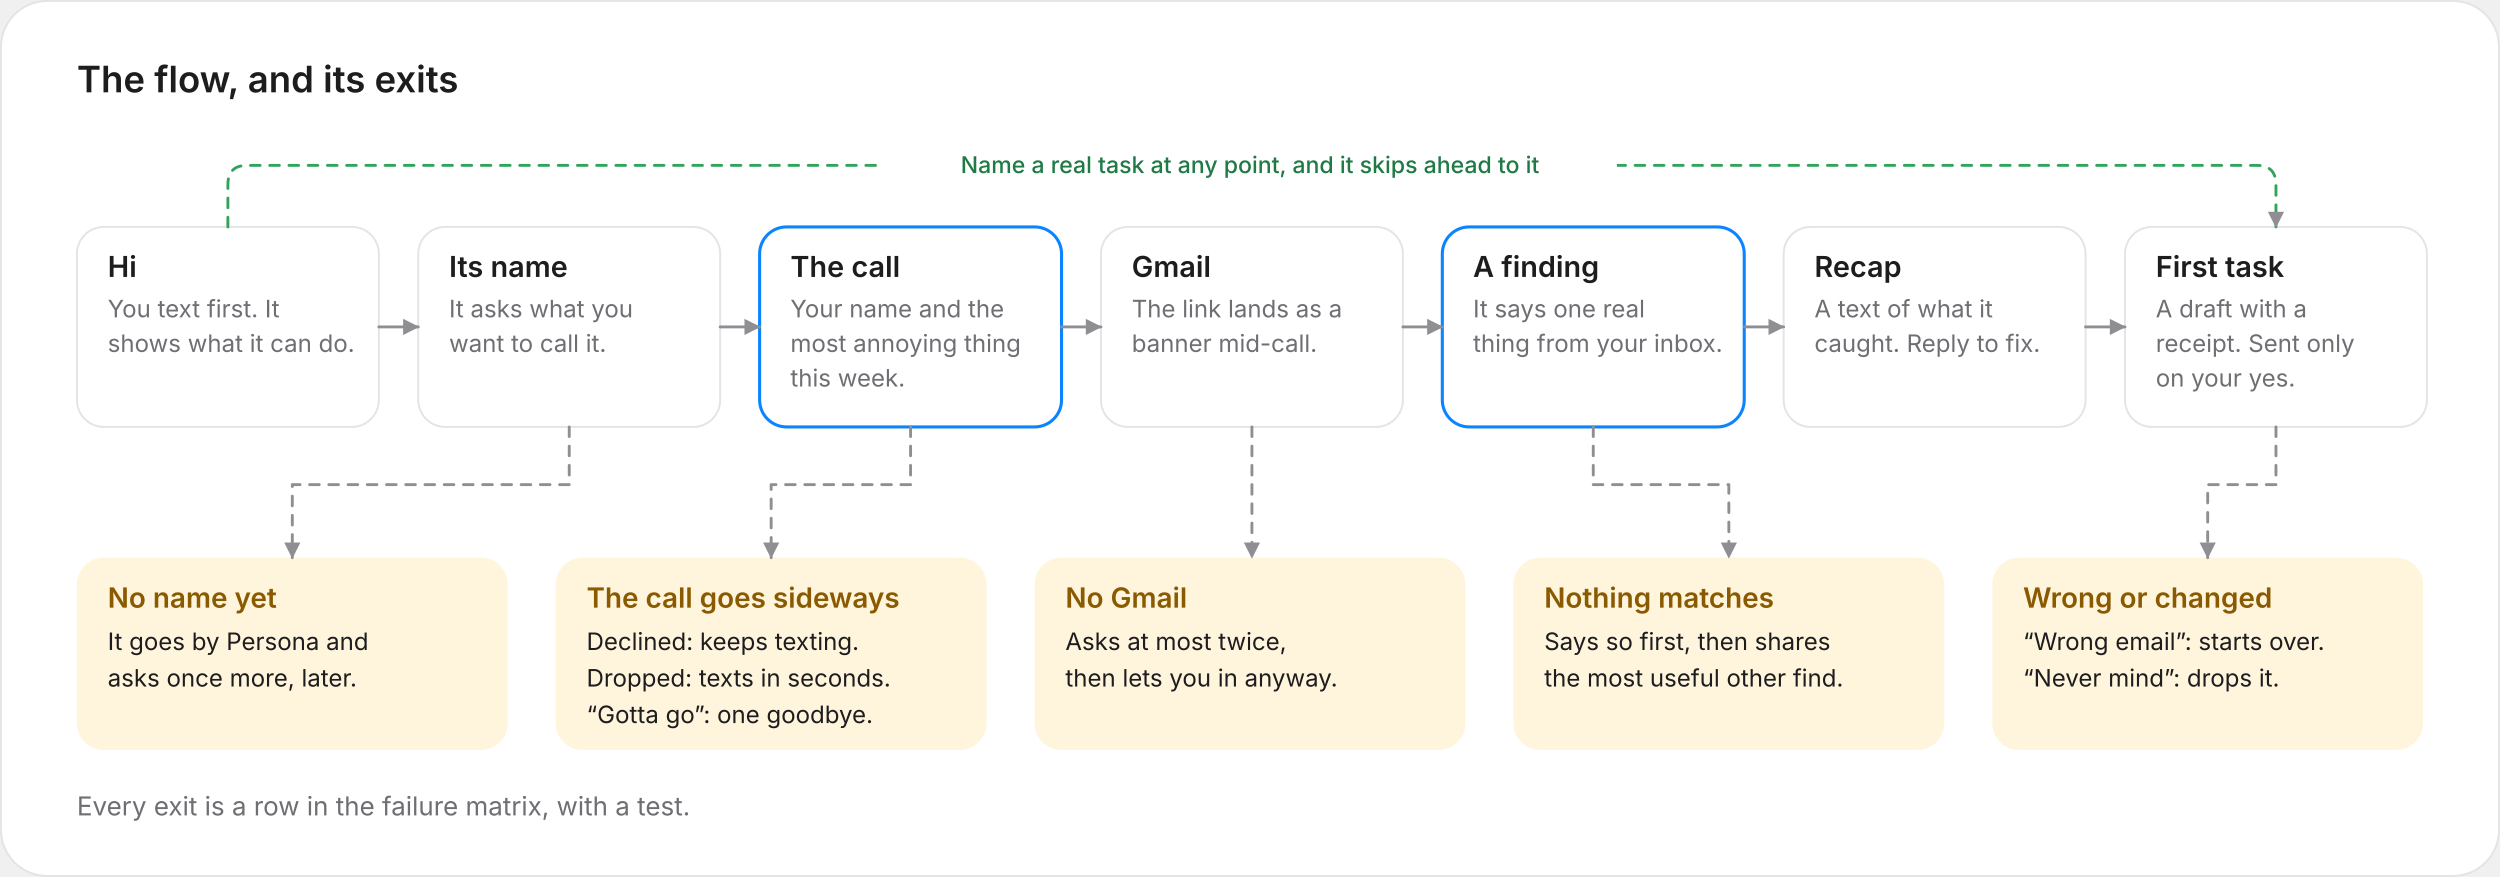
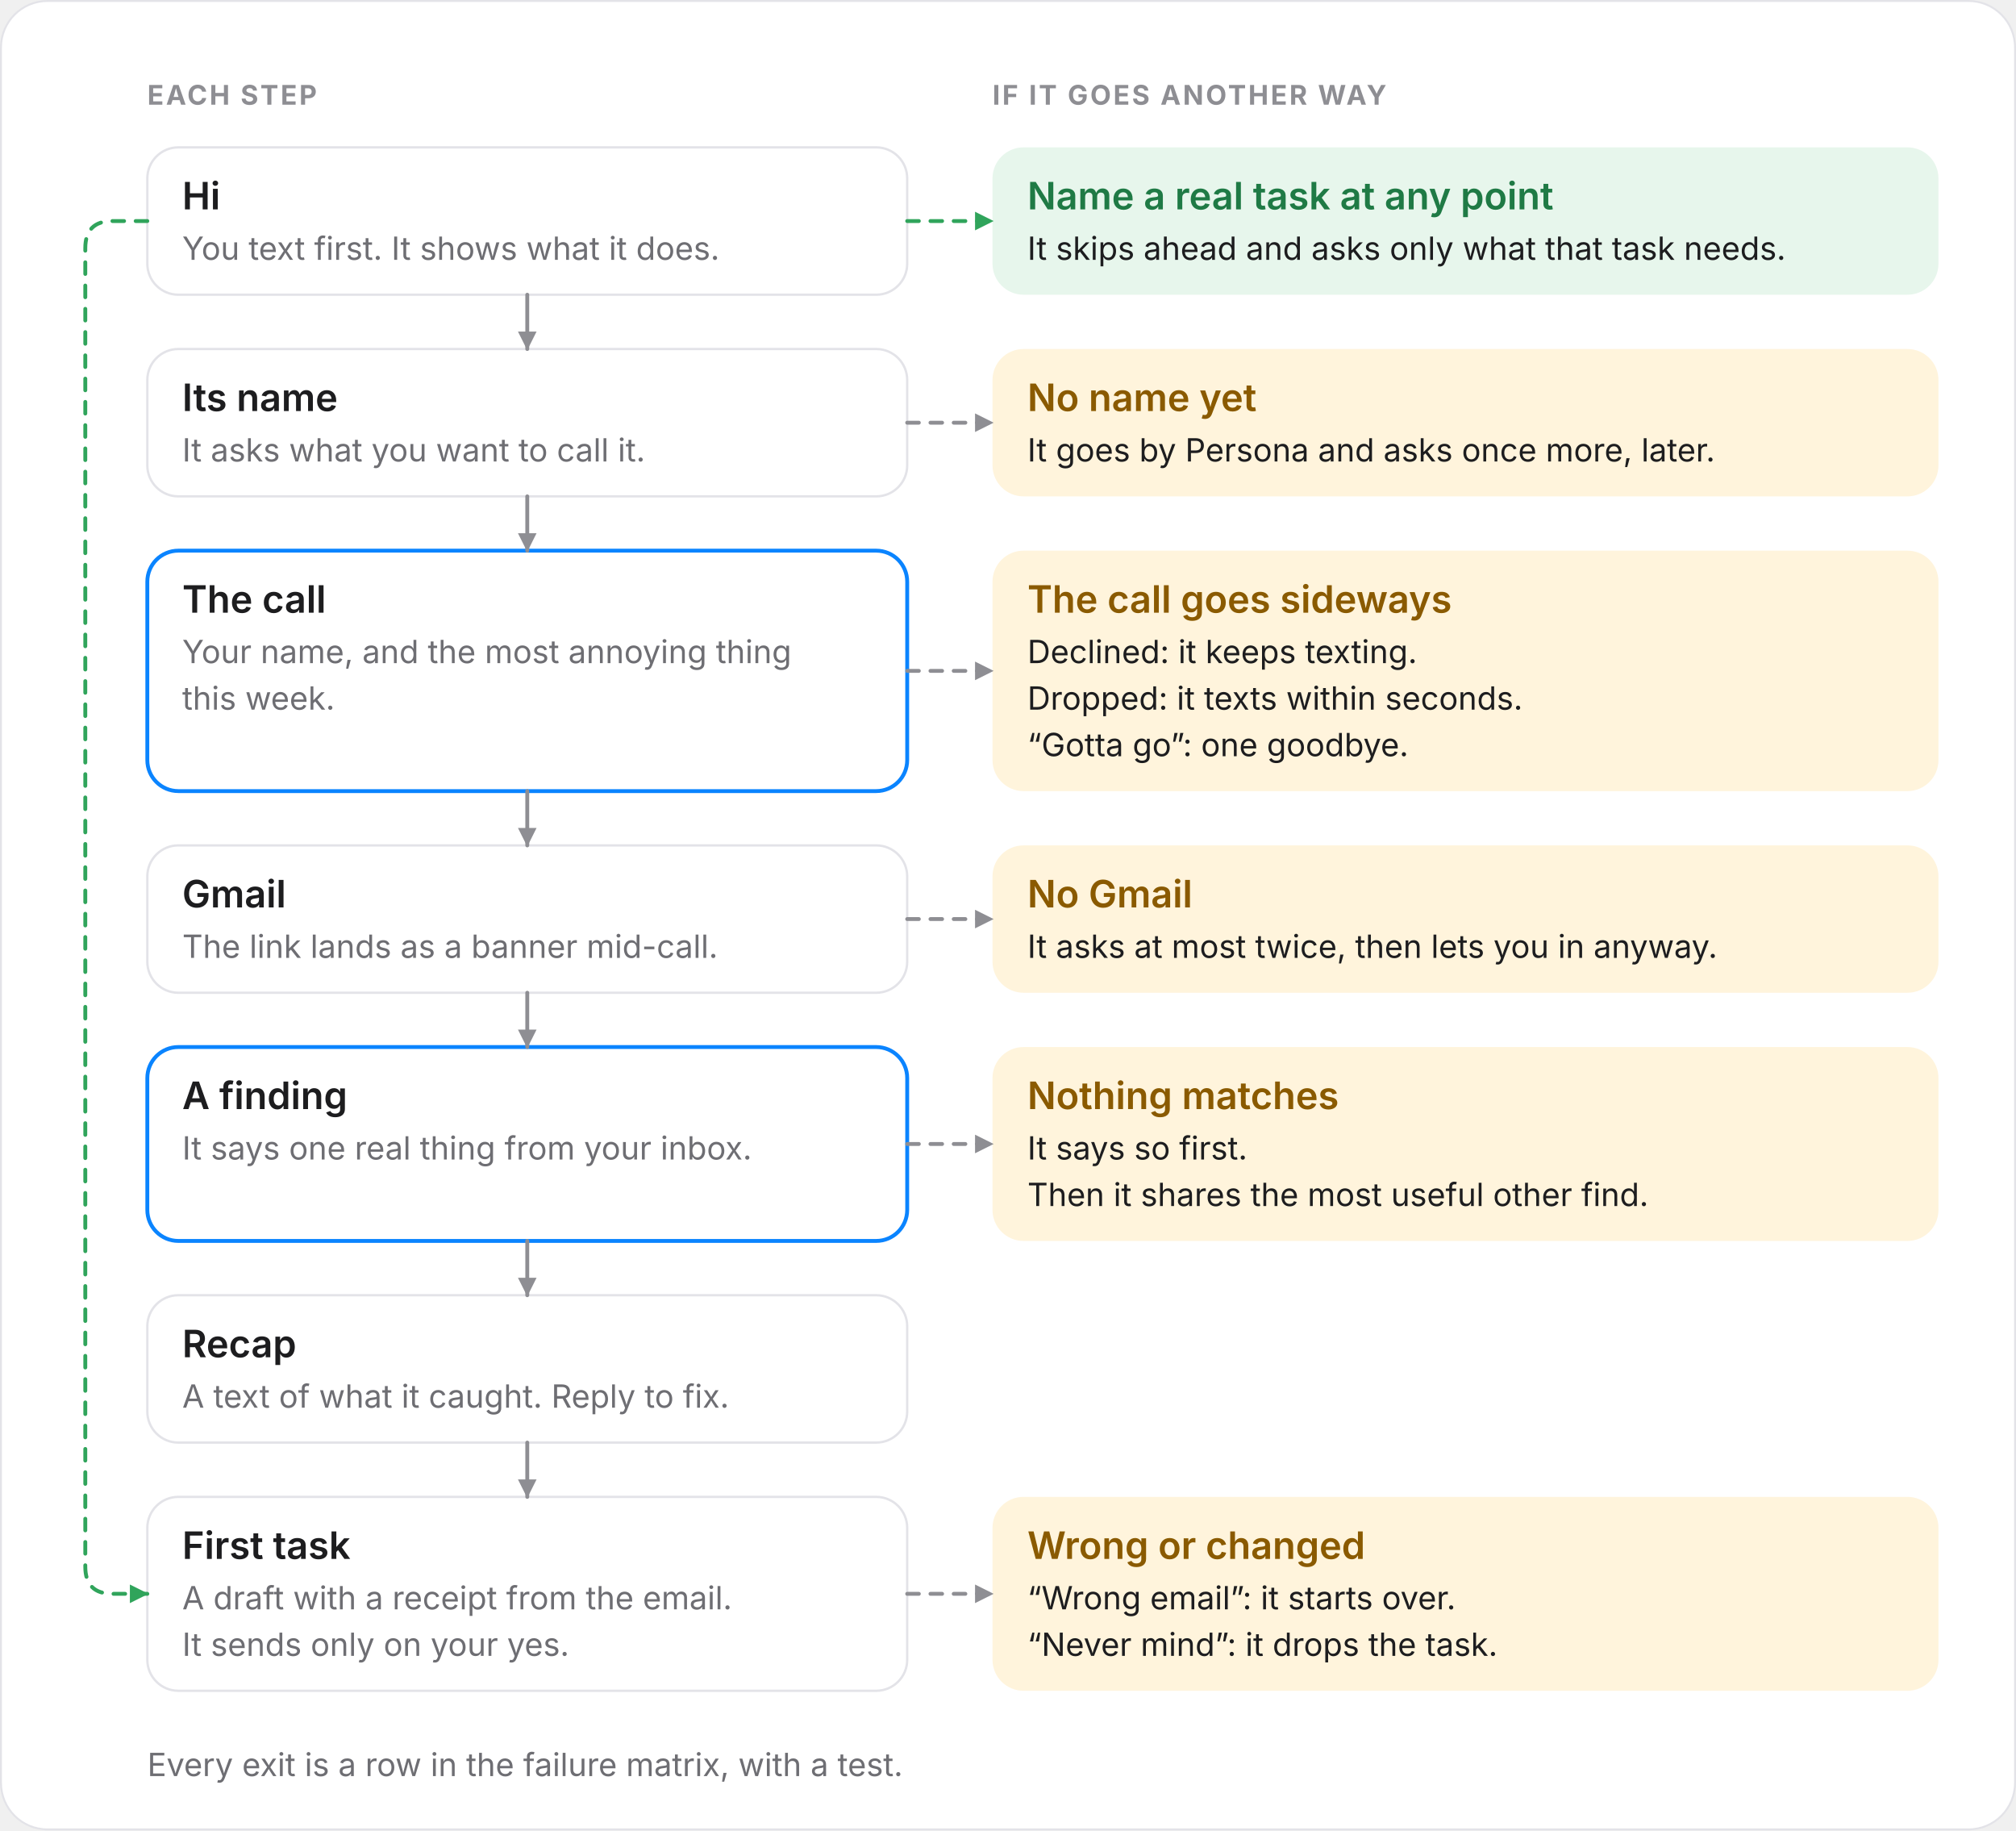
- <svg xmlns="http://www.w3.org/2000/svg" width="1300" height="456" viewBox="0 0 1300 456" font-family="-apple-system, BlinkMacSystemFont, 'SF Pro Text', 'Segoe UI', Inter, Helvetica, Arial, sans-serif" role="img" aria-label="The onboarding flow, and the exit at every step">
+ <svg xmlns="http://www.w3.org/2000/svg" width="1040" height="944" viewBox="0 0 1040 944" font-family="-apple-system, BlinkMacSystemFont, 'SF Pro Text', 'Segoe UI', Inter, Helvetica, Arial, sans-serif" role="img" aria-label="The onboarding flow: seven steps, an exit beside each one, and a skip ahead for a real task">
  <defs>
-     <marker id="arrow" viewBox="0 0 10 10" refX="8.5" refY="5" markerWidth="7" markerHeight="7" orient="auto">
+     <marker id="arrow" viewBox="0 0 10 10" refX="8.5" refY="5" markerWidth="6" markerHeight="6" orient="auto">
      <path d="M1 1 L9 5 L1 9 z" fill="#8e8e93" />
    </marker>
-     <marker id="arrow-start" viewBox="0 0 10 10" refX="1.5" refY="5" markerWidth="7" markerHeight="7" orient="auto">
+     <marker id="arrow-start" viewBox="0 0 10 10" refX="1.5" refY="5" markerWidth="6" markerHeight="6" orient="auto">
      <path d="M9 1 L1 5 L9 9 z" fill="#8e8e93" />
    </marker>
-     <marker id="arrow-blue" viewBox="0 0 10 10" refX="8.5" refY="5" markerWidth="7" markerHeight="7" orient="auto">
+     <marker id="arrow-blue" viewBox="0 0 10 10" refX="8.5" refY="5" markerWidth="6" markerHeight="6" orient="auto">
      <path d="M1 1 L9 5 L1 9 z" fill="#0a84ff" />
    </marker>
-     <marker id="arrow-start-blue" viewBox="0 0 10 10" refX="1.5" refY="5" markerWidth="7" markerHeight="7" orient="auto">
+     <marker id="arrow-start-blue" viewBox="0 0 10 10" refX="1.5" refY="5" markerWidth="6" markerHeight="6" orient="auto">
      <path d="M9 1 L1 5 L9 9 z" fill="#0a84ff" />
    </marker>
+     <marker id="arrow-green" viewBox="0 0 10 10" refX="8.5" refY="5" markerWidth="6" markerHeight="6" orient="auto">
+       <path d="M1 1 L9 5 L1 9 z" fill="#30a45b" />
+     </marker>
+     <marker id="arrow-start-green" viewBox="0 0 10 10" refX="1.5" refY="5" markerWidth="6" markerHeight="6" orient="auto">
+       <path d="M9 1 L1 5 L9 9 z" fill="#30a45b" />
+     </marker>
  </defs>
-   <rect x="0.5" y="0.5" width="1299" height="455" rx="24" fill="#ffffff" stroke="#e3e3e8" />
-   <text x="40" y="48" font-size="19" fill="#1d1d1f" font-weight="600" text-anchor="start">The flow, and its exits</text>
-   <rect x="40.0" y="118" width="157" height="104" rx="14" fill="#ffffff" stroke="#e3e3e8" stroke-width="1" />
-   <text x="56.0" y="144" font-size="15" fill="#1d1d1f" font-weight="600" text-anchor="start">Hi</text>
-   <text x="56.0" y="165" font-size="12.5" fill="#6e6e73" font-weight="400" text-anchor="start">You text first. It</text>
-   <text x="56.0" y="183" font-size="12.5" fill="#6e6e73" font-weight="400" text-anchor="start">shows what it can do.</text>
-   <rect x="217.5" y="118" width="157" height="104" rx="14" fill="#ffffff" stroke="#e3e3e8" stroke-width="1" />
-   <text x="233.5" y="144" font-size="15" fill="#1d1d1f" font-weight="600" text-anchor="start">Its name</text>
-   <text x="233.5" y="165" font-size="12.5" fill="#6e6e73" font-weight="400" text-anchor="start">It asks what you</text>
-   <text x="233.5" y="183" font-size="12.5" fill="#6e6e73" font-weight="400" text-anchor="start">want to call it.</text>
-   <path d="M197.0 170.0 H217.5" fill="none" stroke="#8e8e93" stroke-width="1.5" marker-end="url(#arrow)" stroke-linecap="round" stroke-linejoin="round" />
-   <rect x="395.0" y="118" width="157" height="104" rx="14" fill="#ffffff" stroke="#0a84ff" stroke-width="1.6" />
-   <text x="411.0" y="144" font-size="15" fill="#1d1d1f" font-weight="600" text-anchor="start">The call</text>
-   <text x="411.0" y="165" font-size="12.5" fill="#6e6e73" font-weight="400" text-anchor="start">Your name and the</text>
-   <text x="411.0" y="183" font-size="12.5" fill="#6e6e73" font-weight="400" text-anchor="start">most annoying thing</text>
-   <text x="411.0" y="201" font-size="12.5" fill="#6e6e73" font-weight="400" text-anchor="start">this week.</text>
-   <path d="M374.5 170.0 H395.0" fill="none" stroke="#8e8e93" stroke-width="1.5" marker-end="url(#arrow)" stroke-linecap="round" stroke-linejoin="round" />
-   <rect x="572.5" y="118" width="157" height="104" rx="14" fill="#ffffff" stroke="#e3e3e8" stroke-width="1" />
-   <text x="588.5" y="144" font-size="15" fill="#1d1d1f" font-weight="600" text-anchor="start">Gmail</text>
-   <text x="588.5" y="165" font-size="12.5" fill="#6e6e73" font-weight="400" text-anchor="start">The link lands as a</text>
-   <text x="588.5" y="183" font-size="12.5" fill="#6e6e73" font-weight="400" text-anchor="start">banner mid-call.</text>
-   <path d="M552.0 170.0 H572.5" fill="none" stroke="#8e8e93" stroke-width="1.5" marker-end="url(#arrow)" stroke-linecap="round" stroke-linejoin="round" />
-   <rect x="750.0" y="118" width="157" height="104" rx="14" fill="#ffffff" stroke="#0a84ff" stroke-width="1.6" />
-   <text x="766.0" y="144" font-size="15" fill="#1d1d1f" font-weight="600" text-anchor="start">A finding</text>
-   <text x="766.0" y="165" font-size="12.5" fill="#6e6e73" font-weight="400" text-anchor="start">It says one real</text>
-   <text x="766.0" y="183" font-size="12.5" fill="#6e6e73" font-weight="400" text-anchor="start">thing from your inbox.</text>
-   <path d="M729.5 170.0 H750.0" fill="none" stroke="#8e8e93" stroke-width="1.5" marker-end="url(#arrow)" stroke-linecap="round" stroke-linejoin="round" />
-   <rect x="927.5" y="118" width="157" height="104" rx="14" fill="#ffffff" stroke="#e3e3e8" stroke-width="1" />
-   <text x="943.5" y="144" font-size="15" fill="#1d1d1f" font-weight="600" text-anchor="start">Recap</text>
-   <text x="943.5" y="165" font-size="12.5" fill="#6e6e73" font-weight="400" text-anchor="start">A text of what it</text>
-   <text x="943.5" y="183" font-size="12.5" fill="#6e6e73" font-weight="400" text-anchor="start">caught. Reply to fix.</text>
-   <path d="M907.0 170.0 H927.5" fill="none" stroke="#8e8e93" stroke-width="1.5" marker-end="url(#arrow)" stroke-linecap="round" stroke-linejoin="round" />
-   <rect x="1105.0" y="118" width="157" height="104" rx="14" fill="#ffffff" stroke="#e3e3e8" stroke-width="1" />
-   <text x="1121.0" y="144" font-size="15" fill="#1d1d1f" font-weight="600" text-anchor="start">First task</text>
-   <text x="1121.0" y="165" font-size="12.5" fill="#6e6e73" font-weight="400" text-anchor="start">A draft with a</text>
-   <text x="1121.0" y="183" font-size="12.5" fill="#6e6e73" font-weight="400" text-anchor="start">receipt. Sent only</text>
-   <text x="1121.0" y="201" font-size="12.5" fill="#6e6e73" font-weight="400" text-anchor="start">on your yes.</text>
-   <path d="M1084.5 170.0 H1105.0" fill="none" stroke="#8e8e93" stroke-width="1.5" marker-end="url(#arrow)" stroke-linecap="round" stroke-linejoin="round" />
-   <path d="M118.5 118 V96 Q118.5 86 128.5 86 H1173.5 Q1183.5 86 1183.5 96 V118" fill="none" stroke="#30a45b" stroke-width="1.5" stroke-dasharray="5 5" marker-end="url(#arrow)" stroke-linecap="round" stroke-linejoin="round" />
-   <rect x="459.2" y="76.0" width="381.6" height="20.0" rx="6" fill="#ffffff" />
-   <text x="650" y="90" font-size="12" fill="#1f7a45" font-weight="500" text-anchor="middle">Name a real task at any point, and it skips ahead to it</text>
-   <rect x="40" y="290" width="224" height="100" rx="14" fill="#fff4dc" />
-   <text x="56" y="316" font-size="14.5" fill="#8a5a00" font-weight="600" text-anchor="start">No name yet</text>
-   <text x="56" y="338" font-size="12.5" fill="#1d1d1f" font-weight="400" text-anchor="start">It goes by Persona and</text>
-   <text x="56" y="357" font-size="12.5" fill="#1d1d1f" font-weight="400" text-anchor="start">asks once more, later.</text>
-   <path d="M296.0 222 V252 H152.0 V290" fill="none" stroke="#8e8e93" stroke-width="1.5" stroke-dasharray="5 5" marker-end="url(#arrow)" stroke-linecap="round" stroke-linejoin="round" />
-   <rect x="289" y="290" width="224" height="100" rx="14" fill="#fff4dc" />
-   <text x="305" y="316" font-size="14.5" fill="#8a5a00" font-weight="600" text-anchor="start">The call goes sideways</text>
-   <text x="305" y="338" font-size="12.5" fill="#1d1d1f" font-weight="400" text-anchor="start">Declined: keeps texting.</text>
-   <text x="305" y="357" font-size="12.5" fill="#1d1d1f" font-weight="400" text-anchor="start">Dropped: texts in seconds.</text>
-   <text x="305" y="376" font-size="12.5" fill="#1d1d1f" font-weight="400" text-anchor="start">“Gotta go”: one goodbye.</text>
-   <path d="M473.5 222 V252 H401.0 V290" fill="none" stroke="#8e8e93" stroke-width="1.5" stroke-dasharray="5 5" marker-end="url(#arrow)" stroke-linecap="round" stroke-linejoin="round" />
-   <rect x="538" y="290" width="224" height="100" rx="14" fill="#fff4dc" />
-   <text x="554" y="316" font-size="14.5" fill="#8a5a00" font-weight="600" text-anchor="start">No Gmail</text>
-   <text x="554" y="338" font-size="12.5" fill="#1d1d1f" font-weight="400" text-anchor="start">Asks at most twice,</text>
-   <text x="554" y="357" font-size="12.5" fill="#1d1d1f" font-weight="400" text-anchor="start">then lets you in anyway.</text>
-   <path d="M651.0 222 V290" fill="none" stroke="#8e8e93" stroke-width="1.5" stroke-dasharray="5 5" marker-end="url(#arrow)" stroke-linecap="round" stroke-linejoin="round" />
-   <rect x="787" y="290" width="224" height="100" rx="14" fill="#fff4dc" />
-   <text x="803" y="316" font-size="14.5" fill="#8a5a00" font-weight="600" text-anchor="start">Nothing matches</text>
-   <text x="803" y="338" font-size="12.5" fill="#1d1d1f" font-weight="400" text-anchor="start">Says so first, then shares</text>
-   <text x="803" y="357" font-size="12.5" fill="#1d1d1f" font-weight="400" text-anchor="start">the most useful other find.</text>
-   <path d="M828.5 222 V252 H899.0 V290" fill="none" stroke="#8e8e93" stroke-width="1.5" stroke-dasharray="5 5" marker-end="url(#arrow)" stroke-linecap="round" stroke-linejoin="round" />
-   <rect x="1036" y="290" width="224" height="100" rx="14" fill="#fff4dc" />
-   <text x="1052" y="316" font-size="14.5" fill="#8a5a00" font-weight="600" text-anchor="start">Wrong or changed</text>
-   <text x="1052" y="338" font-size="12.5" fill="#1d1d1f" font-weight="400" text-anchor="start">“Wrong email”: starts over.</text>
-   <text x="1052" y="357" font-size="12.5" fill="#1d1d1f" font-weight="400" text-anchor="start">“Never mind”: drops it.</text>
-   <path d="M1183.5 222 V252 H1148.0 V290" fill="none" stroke="#8e8e93" stroke-width="1.5" stroke-dasharray="5 5" marker-end="url(#arrow)" stroke-linecap="round" stroke-linejoin="round" />
-   <text x="40" y="424" font-size="13.5" fill="#6e6e73" font-weight="400" text-anchor="start">Every exit is a row in the failure matrix, with a test.</text>
+   <rect x="0.5" y="0.5" width="1039" height="943" rx="24" fill="#ffffff" stroke="#e3e3e8" />
+   <text x="76" y="54" font-size="14" fill="#8e8e93" font-weight="700" text-anchor="start" letter-spacing="0.08em">EACH STEP</text>
+   <text x="512" y="54" font-size="14" fill="#8e8e93" font-weight="700" text-anchor="start" letter-spacing="0.08em">IF IT GOES ANOTHER WAY</text>
+   <rect x="76" y="76" width="392" height="76" rx="16" fill="#ffffff" stroke="#e3e3e8" stroke-width="1.2" />
+   <text x="94" y="108" font-size="19.5" fill="#1d1d1f" font-weight="600" text-anchor="start">Hi</text>
+   <text x="94" y="134" font-size="16.5" fill="#6e6e73" font-weight="400" text-anchor="start">You text first. It shows what it does.</text>
+   <rect x="512" y="76" width="488" height="76" rx="16" fill="#e7f6ec" />
+   <text x="530" y="108" font-size="19.5" fill="#1f7a45" font-weight="600" text-anchor="start">Name a real task at any point</text>
+   <text x="530" y="134" font-size="16.5" fill="#1d1d1f" font-weight="400" text-anchor="start">It skips ahead and asks only what that task needs.</text>
+   <path d="M468 114.0 H512" fill="none" stroke="#30a45b" stroke-width="2" stroke-dasharray="6 6" marker-end="url(#arrow-green)" stroke-linecap="round" stroke-linejoin="round" />
+   <rect x="76" y="180" width="392" height="76" rx="16" fill="#ffffff" stroke="#e3e3e8" stroke-width="1.2" />
+   <text x="94" y="212" font-size="19.5" fill="#1d1d1f" font-weight="600" text-anchor="start">Its name</text>
+   <text x="94" y="238" font-size="16.5" fill="#6e6e73" font-weight="400" text-anchor="start">It asks what you want to call it.</text>
+   <path d="M272.0 152 V180" fill="none" stroke="#8e8e93" stroke-width="2" marker-end="url(#arrow)" stroke-linecap="round" stroke-linejoin="round" />
+   <rect x="512" y="180" width="488" height="76" rx="16" fill="#fff4dc" />
+   <text x="530" y="212" font-size="19.5" fill="#8a5a00" font-weight="600" text-anchor="start">No name yet</text>
+   <text x="530" y="238" font-size="16.5" fill="#1d1d1f" font-weight="400" text-anchor="start">It goes by Persona and asks once more, later.</text>
+   <path d="M468 218.0 H512" fill="none" stroke="#8e8e93" stroke-width="2" stroke-dasharray="6 6" marker-end="url(#arrow)" stroke-linecap="round" stroke-linejoin="round" />
+   <rect x="76" y="284" width="392" height="124" rx="16" fill="#ffffff" stroke="#0a84ff" stroke-width="2" />
+   <text x="94" y="316" font-size="19.5" fill="#1d1d1f" font-weight="600" text-anchor="start">The call</text>
+   <text x="94" y="342" font-size="16.5" fill="#6e6e73" font-weight="400" text-anchor="start">Your name, and the most annoying thing</text>
+   <text x="94" y="366" font-size="16.5" fill="#6e6e73" font-weight="400" text-anchor="start">this week.</text>
+   <path d="M272.0 256 V284" fill="none" stroke="#8e8e93" stroke-width="2" marker-end="url(#arrow)" stroke-linecap="round" stroke-linejoin="round" />
+   <rect x="512" y="284" width="488" height="124" rx="16" fill="#fff4dc" />
+   <text x="530" y="316" font-size="19.5" fill="#8a5a00" font-weight="600" text-anchor="start">The call goes sideways</text>
+   <text x="530" y="342" font-size="16.5" fill="#1d1d1f" font-weight="400" text-anchor="start">Declined: it keeps texting.</text>
+   <text x="530" y="366" font-size="16.5" fill="#1d1d1f" font-weight="400" text-anchor="start">Dropped: it texts within seconds.</text>
+   <text x="530" y="390" font-size="16.5" fill="#1d1d1f" font-weight="400" text-anchor="start">“Gotta go”: one goodbye.</text>
+   <path d="M468 346.0 H512" fill="none" stroke="#8e8e93" stroke-width="2" stroke-dasharray="6 6" marker-end="url(#arrow)" stroke-linecap="round" stroke-linejoin="round" />
+   <rect x="76" y="436" width="392" height="76" rx="16" fill="#ffffff" stroke="#e3e3e8" stroke-width="1.2" />
+   <text x="94" y="468" font-size="19.5" fill="#1d1d1f" font-weight="600" text-anchor="start">Gmail</text>
+   <text x="94" y="494" font-size="16.5" fill="#6e6e73" font-weight="400" text-anchor="start">The link lands as a banner mid-call.</text>
+   <path d="M272.0 408 V436" fill="none" stroke="#8e8e93" stroke-width="2" marker-end="url(#arrow)" stroke-linecap="round" stroke-linejoin="round" />
+   <rect x="512" y="436" width="488" height="76" rx="16" fill="#fff4dc" />
+   <text x="530" y="468" font-size="19.5" fill="#8a5a00" font-weight="600" text-anchor="start">No Gmail</text>
+   <text x="530" y="494" font-size="16.5" fill="#1d1d1f" font-weight="400" text-anchor="start">It asks at most twice, then lets you in anyway.</text>
+   <path d="M468 474.0 H512" fill="none" stroke="#8e8e93" stroke-width="2" stroke-dasharray="6 6" marker-end="url(#arrow)" stroke-linecap="round" stroke-linejoin="round" />
+   <rect x="76" y="540" width="392" height="100" rx="16" fill="#ffffff" stroke="#0a84ff" stroke-width="2" />
+   <text x="94" y="572" font-size="19.5" fill="#1d1d1f" font-weight="600" text-anchor="start">A finding</text>
+   <text x="94" y="598" font-size="16.5" fill="#6e6e73" font-weight="400" text-anchor="start">It says one real thing from your inbox.</text>
+   <path d="M272.0 512 V540" fill="none" stroke="#8e8e93" stroke-width="2" marker-end="url(#arrow)" stroke-linecap="round" stroke-linejoin="round" />
+   <rect x="512" y="540" width="488" height="100" rx="16" fill="#fff4dc" />
+   <text x="530" y="572" font-size="19.5" fill="#8a5a00" font-weight="600" text-anchor="start">Nothing matches</text>
+   <text x="530" y="598" font-size="16.5" fill="#1d1d1f" font-weight="400" text-anchor="start">It says so first.</text>
+   <text x="530" y="622" font-size="16.5" fill="#1d1d1f" font-weight="400" text-anchor="start">Then it shares the most useful other find.</text>
+   <path d="M468 590.0 H512" fill="none" stroke="#8e8e93" stroke-width="2" stroke-dasharray="6 6" marker-end="url(#arrow)" stroke-linecap="round" stroke-linejoin="round" />
+   <rect x="76" y="668" width="392" height="76" rx="16" fill="#ffffff" stroke="#e3e3e8" stroke-width="1.2" />
+   <text x="94" y="700" font-size="19.5" fill="#1d1d1f" font-weight="600" text-anchor="start">Recap</text>
+   <text x="94" y="726" font-size="16.5" fill="#6e6e73" font-weight="400" text-anchor="start">A text of what it caught. Reply to fix.</text>
+   <path d="M272.0 640 V668" fill="none" stroke="#8e8e93" stroke-width="2" marker-end="url(#arrow)" stroke-linecap="round" stroke-linejoin="round" />
+   <rect x="76" y="772" width="392" height="100" rx="16" fill="#ffffff" stroke="#e3e3e8" stroke-width="1.2" />
+   <text x="94" y="804" font-size="19.5" fill="#1d1d1f" font-weight="600" text-anchor="start">First task</text>
+   <text x="94" y="830" font-size="16.5" fill="#6e6e73" font-weight="400" text-anchor="start">A draft with a receipt from the email.</text>
+   <text x="94" y="854" font-size="16.5" fill="#6e6e73" font-weight="400" text-anchor="start">It sends only on your yes.</text>
+   <path d="M272.0 744 V772" fill="none" stroke="#8e8e93" stroke-width="2" marker-end="url(#arrow)" stroke-linecap="round" stroke-linejoin="round" />
+   <rect x="512" y="772" width="488" height="100" rx="16" fill="#fff4dc" />
+   <text x="530" y="804" font-size="19.5" fill="#8a5a00" font-weight="600" text-anchor="start">Wrong or changed</text>
+   <text x="530" y="830" font-size="16.5" fill="#1d1d1f" font-weight="400" text-anchor="start">“Wrong email”: it starts over.</text>
+   <text x="530" y="854" font-size="16.5" fill="#1d1d1f" font-weight="400" text-anchor="start">“Never mind”: it drops the task.</text>
+   <path d="M468 822.0 H512" fill="none" stroke="#8e8e93" stroke-width="2" stroke-dasharray="6 6" marker-end="url(#arrow)" stroke-linecap="round" stroke-linejoin="round" />
+   <path d="M76 114.0 H58 Q44 114.0 44 128.0 V808.0 Q44 822.0 58 822.0 H76" fill="none" stroke="#30a45b" stroke-width="2" stroke-dasharray="6 6" marker-end="url(#arrow-green)" stroke-linecap="round" stroke-linejoin="round" />
+   <text x="76" y="916" font-size="16.5" fill="#6e6e73" font-weight="400" text-anchor="start">Every exit is a row in the failure matrix, with a test.</text>
</svg>
